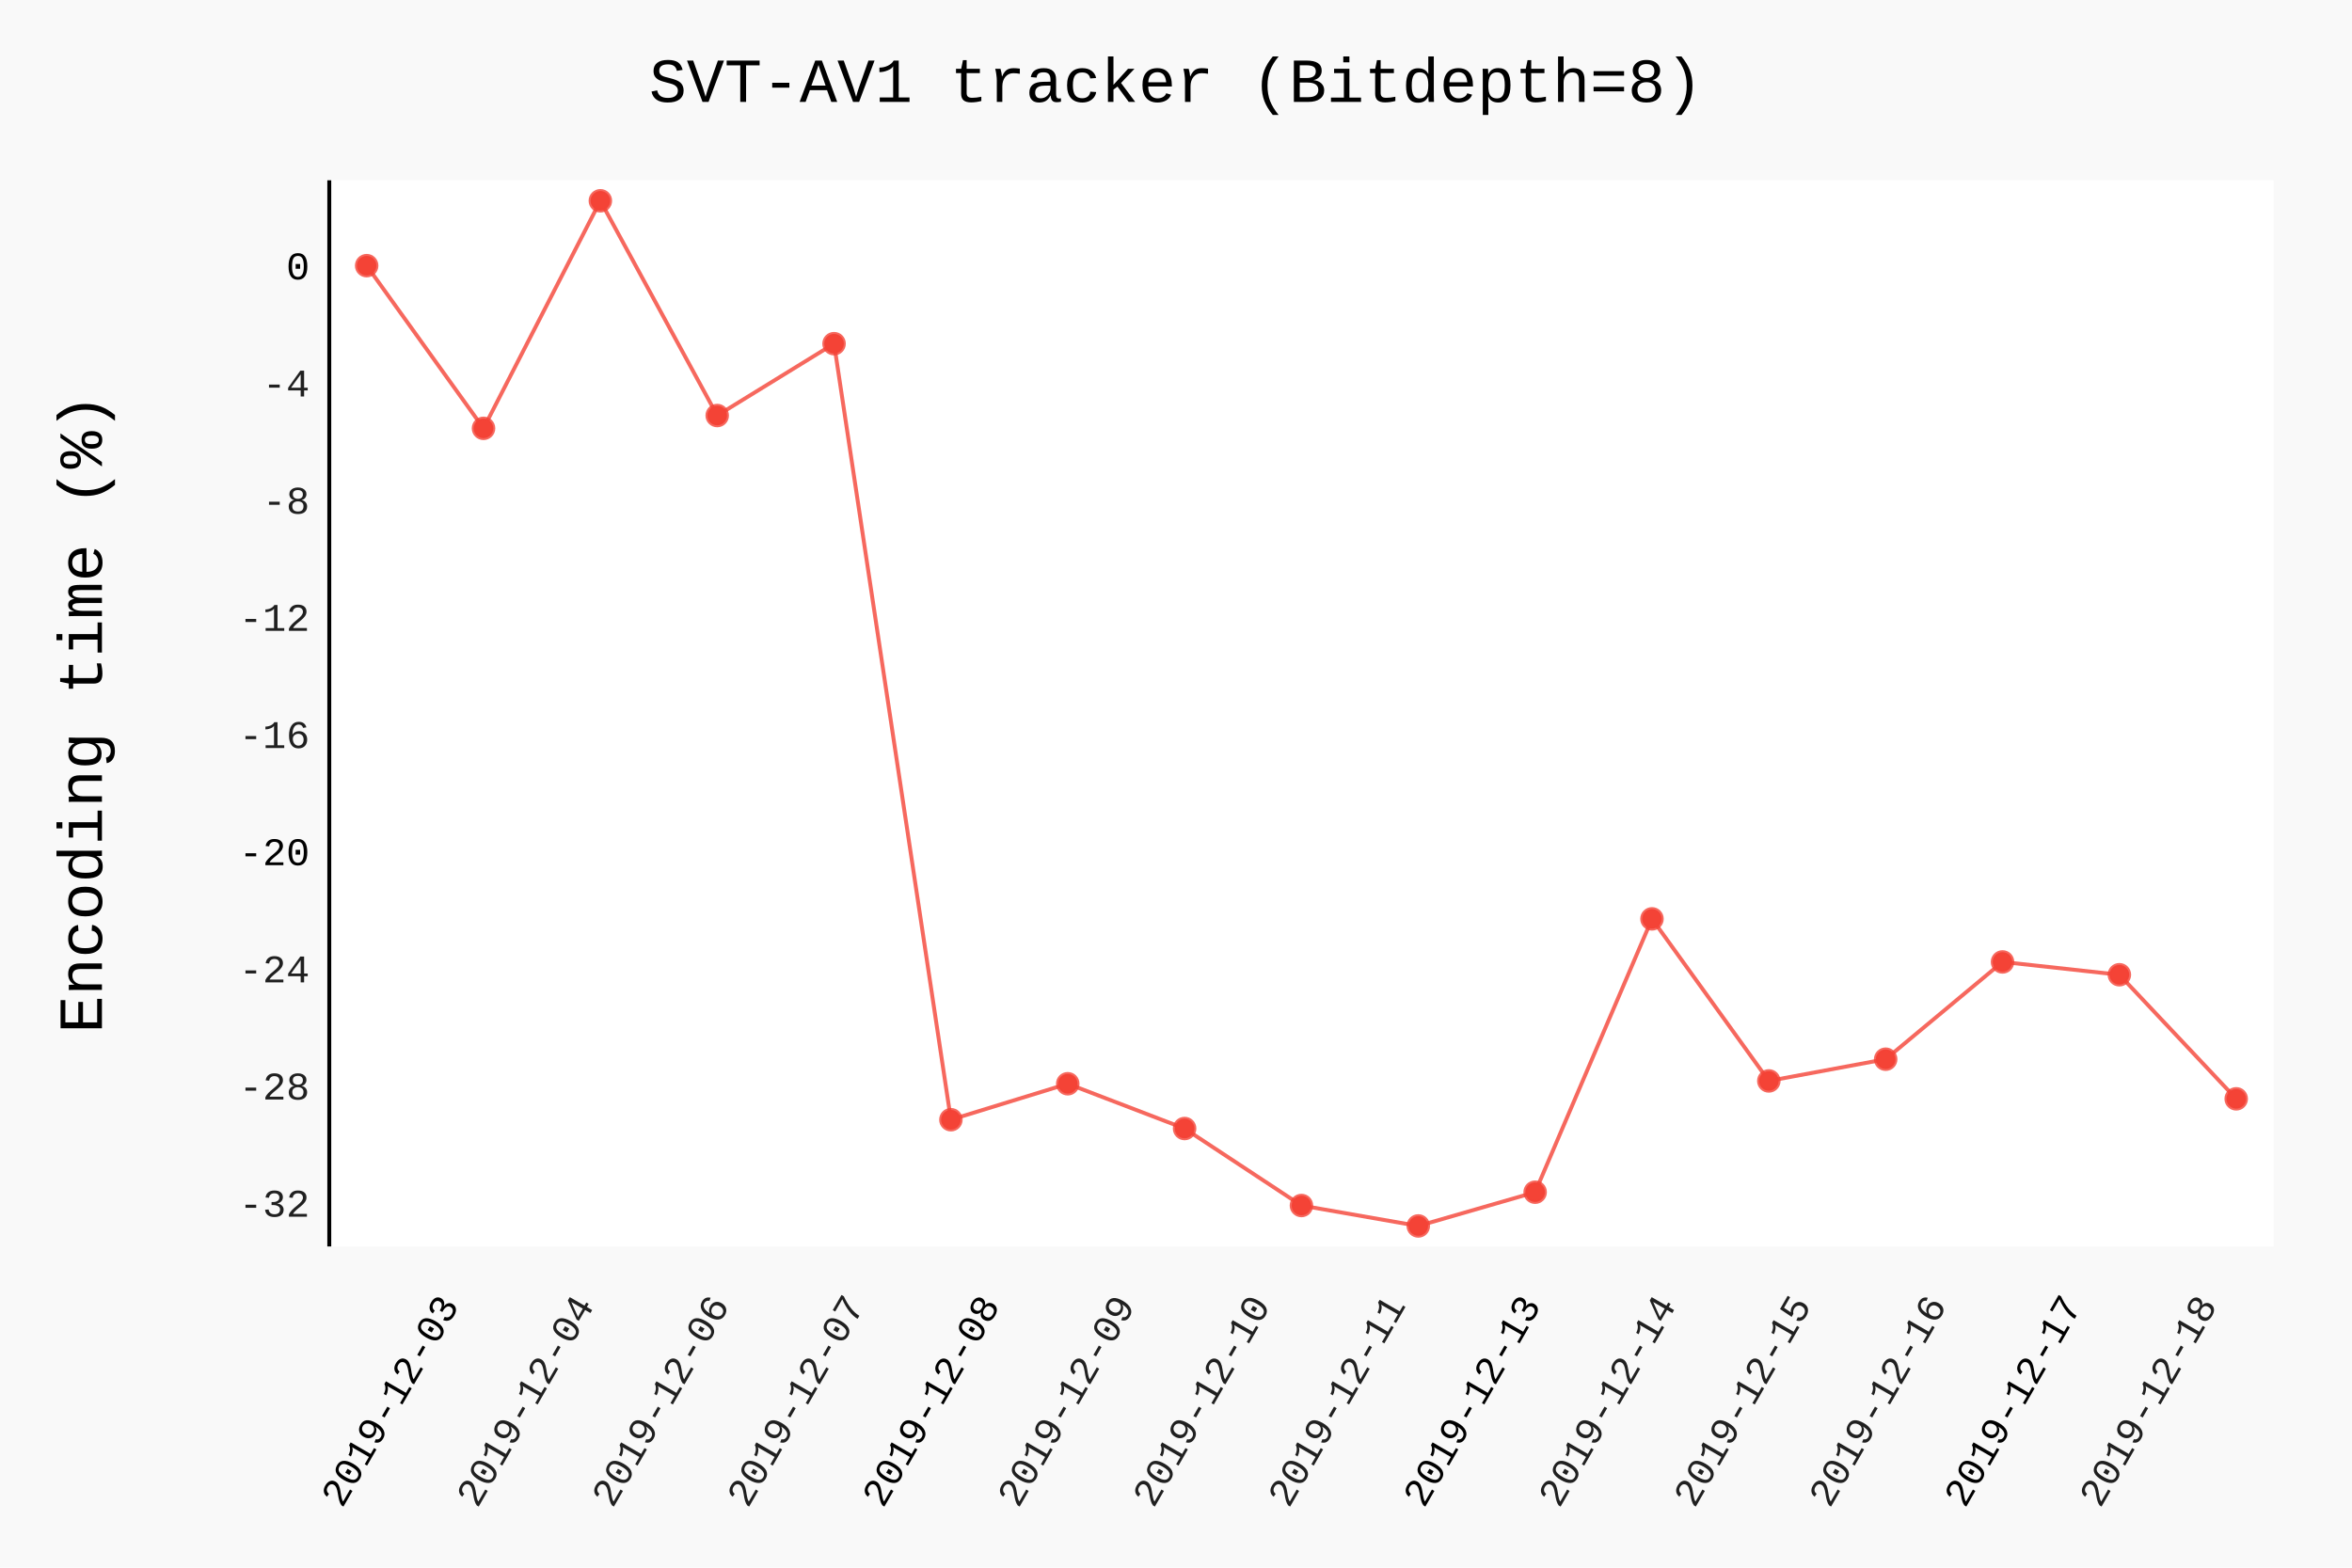
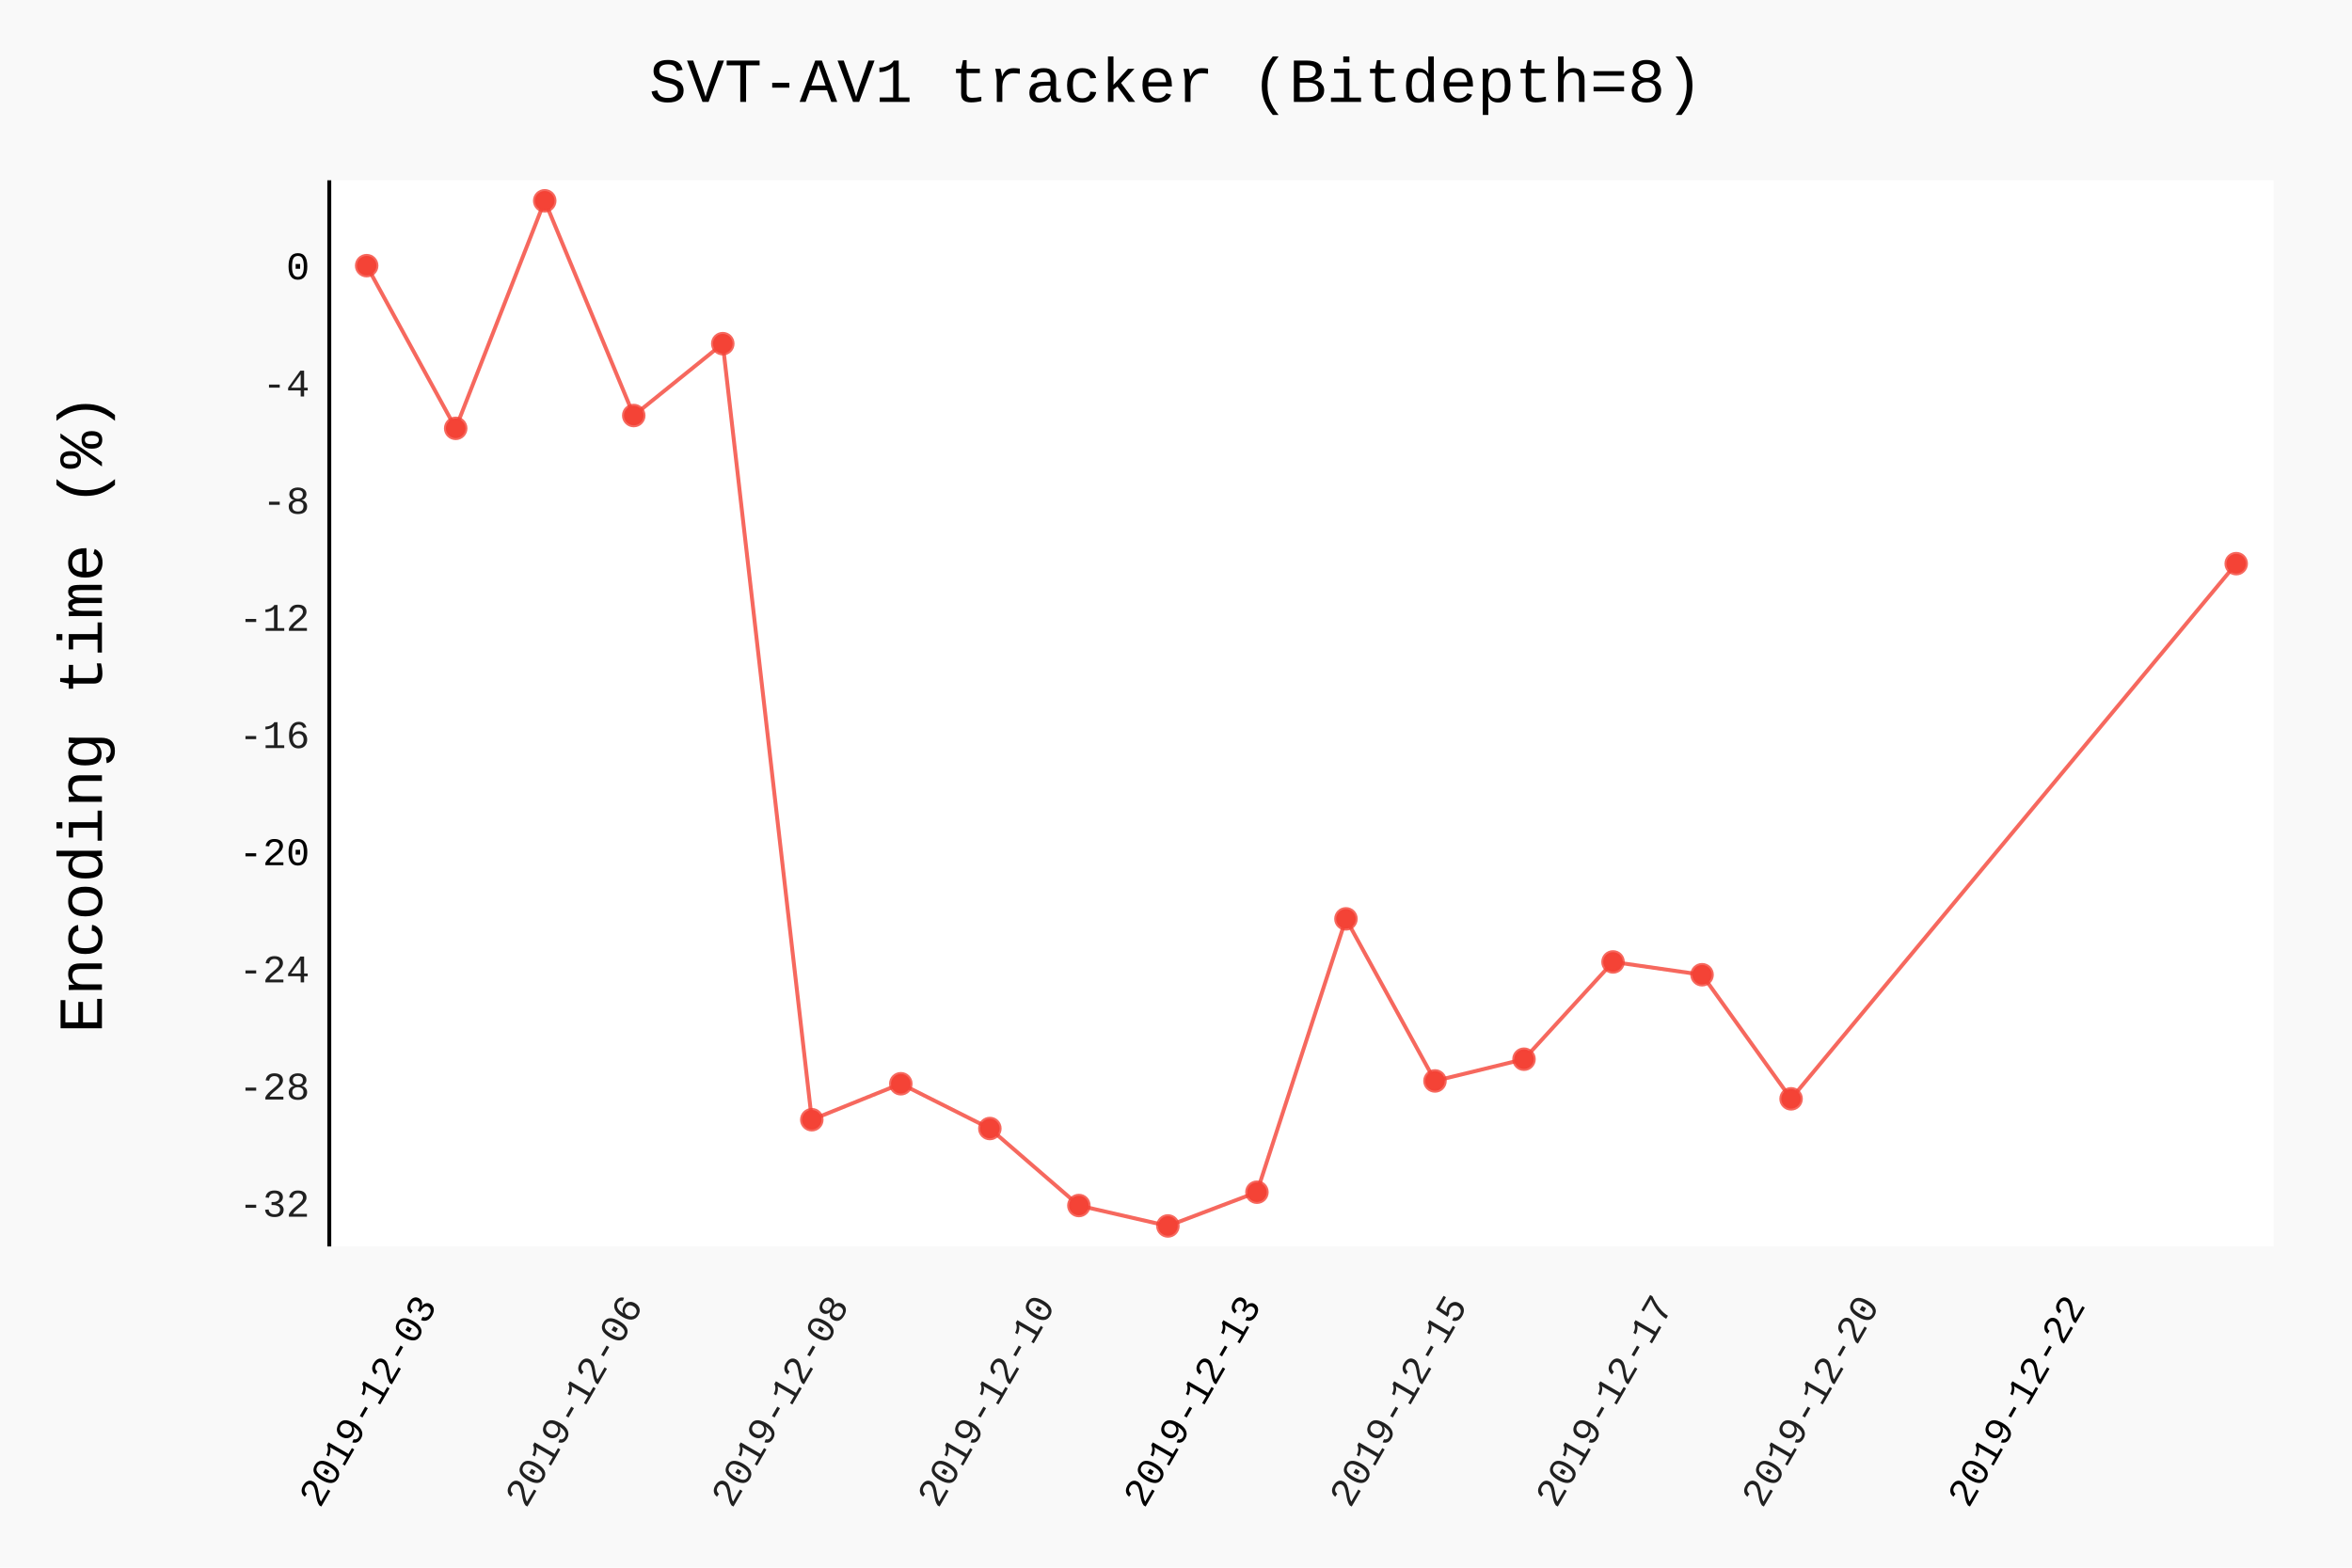
- <svg xmlns="http://www.w3.org/2000/svg" id="chart-5a21b368-1294-46f8-8a9e-3508941125af" class="pygal-chart" viewBox="0 0 600 400">
+ <svg xmlns="http://www.w3.org/2000/svg" class="pygal-chart" id="chart-59a3cf0d-9fee-49b6-a64f-cd41c32b3f56" viewBox="0 0 600 400">
  <defs>
-     <style type="text/css">#chart-5a21b368-1294-46f8-8a9e-3508941125af{-webkit-user-select:none;-webkit-font-smoothing:antialiased;font-family:Consolas,"Liberation Mono",Menlo,Courier,monospace}#chart-5a21b368-1294-46f8-8a9e-3508941125af .title{font-family:Consolas,"Liberation Mono",Menlo,Courier,monospace;font-size:16px}#chart-5a21b368-1294-46f8-8a9e-3508941125af .legends .legend text{font-family:Consolas,"Liberation Mono",Menlo,Courier,monospace;font-size:14px}#chart-5a21b368-1294-46f8-8a9e-3508941125af .axis text{font-family:Consolas,"Liberation Mono",Menlo,Courier,monospace;font-size:10px}#chart-5a21b368-1294-46f8-8a9e-3508941125af .axis text.major{font-family:Consolas,"Liberation Mono",Menlo,Courier,monospace;font-size:10px}#chart-5a21b368-1294-46f8-8a9e-3508941125af .text-overlay text.value{font-family:Consolas,"Liberation Mono",Menlo,Courier,monospace;font-size:16px}#chart-5a21b368-1294-46f8-8a9e-3508941125af .text-overlay text.label{font-family:Consolas,"Liberation Mono",Menlo,Courier,monospace;font-size:10px}#chart-5a21b368-1294-46f8-8a9e-3508941125af .tooltip{font-family:Consolas,"Liberation Mono",Menlo,Courier,monospace;font-size:14px}#chart-5a21b368-1294-46f8-8a9e-3508941125af text.no_data{font-family:Consolas,"Liberation Mono",Menlo,Courier,monospace;font-size:64px}
- #chart-5a21b368-1294-46f8-8a9e-3508941125af{background-color:rgba(249,249,249,1)}#chart-5a21b368-1294-46f8-8a9e-3508941125af path,#chart-5a21b368-1294-46f8-8a9e-3508941125af line,#chart-5a21b368-1294-46f8-8a9e-3508941125af rect,#chart-5a21b368-1294-46f8-8a9e-3508941125af circle{-webkit-transition:150ms;-moz-transition:150ms;transition:150ms}#chart-5a21b368-1294-46f8-8a9e-3508941125af .graph &gt; .background{fill:rgba(249,249,249,1)}#chart-5a21b368-1294-46f8-8a9e-3508941125af .plot &gt; .background{fill:rgba(255,255,255,1)}#chart-5a21b368-1294-46f8-8a9e-3508941125af .graph{fill:rgba(0,0,0,.87)}#chart-5a21b368-1294-46f8-8a9e-3508941125af text.no_data{fill:rgba(0,0,0,1)}#chart-5a21b368-1294-46f8-8a9e-3508941125af .title{fill:rgba(0,0,0,1)}#chart-5a21b368-1294-46f8-8a9e-3508941125af .legends .legend text{fill:rgba(0,0,0,.87)}#chart-5a21b368-1294-46f8-8a9e-3508941125af .legends .legend:hover text{fill:rgba(0,0,0,1)}#chart-5a21b368-1294-46f8-8a9e-3508941125af .axis .line{stroke:rgba(0,0,0,1)}#chart-5a21b368-1294-46f8-8a9e-3508941125af .axis .guide.line{stroke:rgba(0,0,0,.54)}#chart-5a21b368-1294-46f8-8a9e-3508941125af .axis .major.line{stroke:rgba(0,0,0,.87)}#chart-5a21b368-1294-46f8-8a9e-3508941125af .axis text.major{fill:rgba(0,0,0,1)}#chart-5a21b368-1294-46f8-8a9e-3508941125af .axis.y .guides:hover .guide.line,#chart-5a21b368-1294-46f8-8a9e-3508941125af .line-graph .axis.x .guides:hover .guide.line,#chart-5a21b368-1294-46f8-8a9e-3508941125af .stackedline-graph .axis.x .guides:hover .guide.line,#chart-5a21b368-1294-46f8-8a9e-3508941125af .xy-graph .axis.x .guides:hover .guide.line{stroke:rgba(0,0,0,1)}#chart-5a21b368-1294-46f8-8a9e-3508941125af .axis .guides:hover text{fill:rgba(0,0,0,1)}#chart-5a21b368-1294-46f8-8a9e-3508941125af .reactive{fill-opacity:.7;stroke-opacity:.8}#chart-5a21b368-1294-46f8-8a9e-3508941125af .ci{stroke:rgba(0,0,0,.87)}#chart-5a21b368-1294-46f8-8a9e-3508941125af .reactive.active,#chart-5a21b368-1294-46f8-8a9e-3508941125af .active .reactive{fill-opacity:.8;stroke-opacity:.9;stroke-width:4}#chart-5a21b368-1294-46f8-8a9e-3508941125af .ci .reactive.active{stroke-width:1.5}#chart-5a21b368-1294-46f8-8a9e-3508941125af .series text{fill:rgba(0,0,0,1)}#chart-5a21b368-1294-46f8-8a9e-3508941125af .tooltip rect{fill:rgba(255,255,255,1);stroke:rgba(0,0,0,1);-webkit-transition:opacity 150ms;-moz-transition:opacity 150ms;transition:opacity 150ms}#chart-5a21b368-1294-46f8-8a9e-3508941125af .tooltip .label{fill:rgba(0,0,0,.87)}#chart-5a21b368-1294-46f8-8a9e-3508941125af .tooltip .label{fill:rgba(0,0,0,.87)}#chart-5a21b368-1294-46f8-8a9e-3508941125af .tooltip .legend{font-size:.8em;fill:rgba(0,0,0,.54)}#chart-5a21b368-1294-46f8-8a9e-3508941125af .tooltip .x_label{font-size:.6em;fill:rgba(0,0,0,1)}#chart-5a21b368-1294-46f8-8a9e-3508941125af .tooltip .xlink{font-size:.5em;text-decoration:underline}#chart-5a21b368-1294-46f8-8a9e-3508941125af .tooltip .value{font-size:1.5em}#chart-5a21b368-1294-46f8-8a9e-3508941125af .bound{font-size:.5em}#chart-5a21b368-1294-46f8-8a9e-3508941125af .max-value{font-size:.75em;fill:rgba(0,0,0,.54)}#chart-5a21b368-1294-46f8-8a9e-3508941125af .map-element{fill:rgba(255,255,255,1);stroke:rgba(0,0,0,.54) !important}#chart-5a21b368-1294-46f8-8a9e-3508941125af .map-element .reactive{fill-opacity:inherit;stroke-opacity:inherit}#chart-5a21b368-1294-46f8-8a9e-3508941125af .color-0,#chart-5a21b368-1294-46f8-8a9e-3508941125af .color-0 a:visited{stroke:#F44336;fill:#F44336}#chart-5a21b368-1294-46f8-8a9e-3508941125af .text-overlay .color-0 text{fill:black}
- #chart-5a21b368-1294-46f8-8a9e-3508941125af text.no_data{text-anchor:middle}#chart-5a21b368-1294-46f8-8a9e-3508941125af .guide.line{fill:none}#chart-5a21b368-1294-46f8-8a9e-3508941125af .centered{text-anchor:middle}#chart-5a21b368-1294-46f8-8a9e-3508941125af .title{text-anchor:middle}#chart-5a21b368-1294-46f8-8a9e-3508941125af .legends .legend text{fill-opacity:1}#chart-5a21b368-1294-46f8-8a9e-3508941125af .axis.x text{text-anchor:middle}#chart-5a21b368-1294-46f8-8a9e-3508941125af .axis.x:not(.web) text[transform]{text-anchor:start}#chart-5a21b368-1294-46f8-8a9e-3508941125af .axis.x:not(.web) text[transform].backwards{text-anchor:end}#chart-5a21b368-1294-46f8-8a9e-3508941125af .axis.y text{text-anchor:end}#chart-5a21b368-1294-46f8-8a9e-3508941125af .axis.y text[transform].backwards{text-anchor:start}#chart-5a21b368-1294-46f8-8a9e-3508941125af .axis.y2 text{text-anchor:start}#chart-5a21b368-1294-46f8-8a9e-3508941125af .axis.y2 text[transform].backwards{text-anchor:end}#chart-5a21b368-1294-46f8-8a9e-3508941125af .axis .guide.line{stroke-dasharray:4,4}#chart-5a21b368-1294-46f8-8a9e-3508941125af .axis .major.guide.line{stroke-dasharray:6,6}#chart-5a21b368-1294-46f8-8a9e-3508941125af .horizontal .axis.y .guide.line,#chart-5a21b368-1294-46f8-8a9e-3508941125af .horizontal .axis.y2 .guide.line,#chart-5a21b368-1294-46f8-8a9e-3508941125af .vertical .axis.x .guide.line{opacity:0}#chart-5a21b368-1294-46f8-8a9e-3508941125af .horizontal .axis.always_show .guide.line,#chart-5a21b368-1294-46f8-8a9e-3508941125af .vertical .axis.always_show .guide.line{opacity:1 !important}#chart-5a21b368-1294-46f8-8a9e-3508941125af .axis.y .guides:hover .guide.line,#chart-5a21b368-1294-46f8-8a9e-3508941125af .axis.y2 .guides:hover .guide.line,#chart-5a21b368-1294-46f8-8a9e-3508941125af .axis.x .guides:hover .guide.line{opacity:1}#chart-5a21b368-1294-46f8-8a9e-3508941125af .axis .guides:hover text{opacity:1}#chart-5a21b368-1294-46f8-8a9e-3508941125af .nofill{fill:none}#chart-5a21b368-1294-46f8-8a9e-3508941125af .subtle-fill{fill-opacity:.2}#chart-5a21b368-1294-46f8-8a9e-3508941125af .dot{stroke-width:1px;fill-opacity:1}#chart-5a21b368-1294-46f8-8a9e-3508941125af .dot.active{stroke-width:5px}#chart-5a21b368-1294-46f8-8a9e-3508941125af .dot.negative{fill:transparent}#chart-5a21b368-1294-46f8-8a9e-3508941125af text,#chart-5a21b368-1294-46f8-8a9e-3508941125af tspan{stroke:none !important}#chart-5a21b368-1294-46f8-8a9e-3508941125af .series text.active{opacity:1}#chart-5a21b368-1294-46f8-8a9e-3508941125af .tooltip rect{fill-opacity:.95;stroke-width:.5}#chart-5a21b368-1294-46f8-8a9e-3508941125af .tooltip text{fill-opacity:1}#chart-5a21b368-1294-46f8-8a9e-3508941125af .showable{visibility:hidden}#chart-5a21b368-1294-46f8-8a9e-3508941125af .showable.shown{visibility:visible}#chart-5a21b368-1294-46f8-8a9e-3508941125af .gauge-background{fill:rgba(229,229,229,1);stroke:none}#chart-5a21b368-1294-46f8-8a9e-3508941125af .bg-lines{stroke:rgba(249,249,249,1);stroke-width:2px}</style>
+     <style type="text/css">#chart-59a3cf0d-9fee-49b6-a64f-cd41c32b3f56{-webkit-user-select:none;-webkit-font-smoothing:antialiased;font-family:Consolas,"Liberation Mono",Menlo,Courier,monospace}#chart-59a3cf0d-9fee-49b6-a64f-cd41c32b3f56 .title{font-family:Consolas,"Liberation Mono",Menlo,Courier,monospace;font-size:16px}#chart-59a3cf0d-9fee-49b6-a64f-cd41c32b3f56 .legends .legend text{font-family:Consolas,"Liberation Mono",Menlo,Courier,monospace;font-size:14px}#chart-59a3cf0d-9fee-49b6-a64f-cd41c32b3f56 .axis text{font-family:Consolas,"Liberation Mono",Menlo,Courier,monospace;font-size:10px}#chart-59a3cf0d-9fee-49b6-a64f-cd41c32b3f56 .axis text.major{font-family:Consolas,"Liberation Mono",Menlo,Courier,monospace;font-size:10px}#chart-59a3cf0d-9fee-49b6-a64f-cd41c32b3f56 .text-overlay text.value{font-family:Consolas,"Liberation Mono",Menlo,Courier,monospace;font-size:16px}#chart-59a3cf0d-9fee-49b6-a64f-cd41c32b3f56 .text-overlay text.label{font-family:Consolas,"Liberation Mono",Menlo,Courier,monospace;font-size:10px}#chart-59a3cf0d-9fee-49b6-a64f-cd41c32b3f56 .tooltip{font-family:Consolas,"Liberation Mono",Menlo,Courier,monospace;font-size:14px}#chart-59a3cf0d-9fee-49b6-a64f-cd41c32b3f56 text.no_data{font-family:Consolas,"Liberation Mono",Menlo,Courier,monospace;font-size:64px}
+ #chart-59a3cf0d-9fee-49b6-a64f-cd41c32b3f56{background-color:rgba(249,249,249,1)}#chart-59a3cf0d-9fee-49b6-a64f-cd41c32b3f56 path,#chart-59a3cf0d-9fee-49b6-a64f-cd41c32b3f56 line,#chart-59a3cf0d-9fee-49b6-a64f-cd41c32b3f56 rect,#chart-59a3cf0d-9fee-49b6-a64f-cd41c32b3f56 circle{-webkit-transition:150ms;-moz-transition:150ms;transition:150ms}#chart-59a3cf0d-9fee-49b6-a64f-cd41c32b3f56 .graph &gt; .background{fill:rgba(249,249,249,1)}#chart-59a3cf0d-9fee-49b6-a64f-cd41c32b3f56 .plot &gt; .background{fill:rgba(255,255,255,1)}#chart-59a3cf0d-9fee-49b6-a64f-cd41c32b3f56 .graph{fill:rgba(0,0,0,.87)}#chart-59a3cf0d-9fee-49b6-a64f-cd41c32b3f56 text.no_data{fill:rgba(0,0,0,1)}#chart-59a3cf0d-9fee-49b6-a64f-cd41c32b3f56 .title{fill:rgba(0,0,0,1)}#chart-59a3cf0d-9fee-49b6-a64f-cd41c32b3f56 .legends .legend text{fill:rgba(0,0,0,.87)}#chart-59a3cf0d-9fee-49b6-a64f-cd41c32b3f56 .legends .legend:hover text{fill:rgba(0,0,0,1)}#chart-59a3cf0d-9fee-49b6-a64f-cd41c32b3f56 .axis .line{stroke:rgba(0,0,0,1)}#chart-59a3cf0d-9fee-49b6-a64f-cd41c32b3f56 .axis .guide.line{stroke:rgba(0,0,0,.54)}#chart-59a3cf0d-9fee-49b6-a64f-cd41c32b3f56 .axis .major.line{stroke:rgba(0,0,0,.87)}#chart-59a3cf0d-9fee-49b6-a64f-cd41c32b3f56 .axis text.major{fill:rgba(0,0,0,1)}#chart-59a3cf0d-9fee-49b6-a64f-cd41c32b3f56 .axis.y .guides:hover .guide.line,#chart-59a3cf0d-9fee-49b6-a64f-cd41c32b3f56 .line-graph .axis.x .guides:hover .guide.line,#chart-59a3cf0d-9fee-49b6-a64f-cd41c32b3f56 .stackedline-graph .axis.x .guides:hover .guide.line,#chart-59a3cf0d-9fee-49b6-a64f-cd41c32b3f56 .xy-graph .axis.x .guides:hover .guide.line{stroke:rgba(0,0,0,1)}#chart-59a3cf0d-9fee-49b6-a64f-cd41c32b3f56 .axis .guides:hover text{fill:rgba(0,0,0,1)}#chart-59a3cf0d-9fee-49b6-a64f-cd41c32b3f56 .reactive{fill-opacity:.7;stroke-opacity:.8}#chart-59a3cf0d-9fee-49b6-a64f-cd41c32b3f56 .ci{stroke:rgba(0,0,0,.87)}#chart-59a3cf0d-9fee-49b6-a64f-cd41c32b3f56 .reactive.active,#chart-59a3cf0d-9fee-49b6-a64f-cd41c32b3f56 .active .reactive{fill-opacity:.8;stroke-opacity:.9;stroke-width:4}#chart-59a3cf0d-9fee-49b6-a64f-cd41c32b3f56 .ci .reactive.active{stroke-width:1.5}#chart-59a3cf0d-9fee-49b6-a64f-cd41c32b3f56 .series text{fill:rgba(0,0,0,1)}#chart-59a3cf0d-9fee-49b6-a64f-cd41c32b3f56 .tooltip rect{fill:rgba(255,255,255,1);stroke:rgba(0,0,0,1);-webkit-transition:opacity 150ms;-moz-transition:opacity 150ms;transition:opacity 150ms}#chart-59a3cf0d-9fee-49b6-a64f-cd41c32b3f56 .tooltip .label{fill:rgba(0,0,0,.87)}#chart-59a3cf0d-9fee-49b6-a64f-cd41c32b3f56 .tooltip .label{fill:rgba(0,0,0,.87)}#chart-59a3cf0d-9fee-49b6-a64f-cd41c32b3f56 .tooltip .legend{font-size:.8em;fill:rgba(0,0,0,.54)}#chart-59a3cf0d-9fee-49b6-a64f-cd41c32b3f56 .tooltip .x_label{font-size:.6em;fill:rgba(0,0,0,1)}#chart-59a3cf0d-9fee-49b6-a64f-cd41c32b3f56 .tooltip .xlink{font-size:.5em;text-decoration:underline}#chart-59a3cf0d-9fee-49b6-a64f-cd41c32b3f56 .tooltip .value{font-size:1.5em}#chart-59a3cf0d-9fee-49b6-a64f-cd41c32b3f56 .bound{font-size:.5em}#chart-59a3cf0d-9fee-49b6-a64f-cd41c32b3f56 .max-value{font-size:.75em;fill:rgba(0,0,0,.54)}#chart-59a3cf0d-9fee-49b6-a64f-cd41c32b3f56 .map-element{fill:rgba(255,255,255,1);stroke:rgba(0,0,0,.54) !important}#chart-59a3cf0d-9fee-49b6-a64f-cd41c32b3f56 .map-element .reactive{fill-opacity:inherit;stroke-opacity:inherit}#chart-59a3cf0d-9fee-49b6-a64f-cd41c32b3f56 .color-0,#chart-59a3cf0d-9fee-49b6-a64f-cd41c32b3f56 .color-0 a:visited{stroke:#F44336;fill:#F44336}#chart-59a3cf0d-9fee-49b6-a64f-cd41c32b3f56 .text-overlay .color-0 text{fill:black}
+ #chart-59a3cf0d-9fee-49b6-a64f-cd41c32b3f56 text.no_data{text-anchor:middle}#chart-59a3cf0d-9fee-49b6-a64f-cd41c32b3f56 .guide.line{fill:none}#chart-59a3cf0d-9fee-49b6-a64f-cd41c32b3f56 .centered{text-anchor:middle}#chart-59a3cf0d-9fee-49b6-a64f-cd41c32b3f56 .title{text-anchor:middle}#chart-59a3cf0d-9fee-49b6-a64f-cd41c32b3f56 .legends .legend text{fill-opacity:1}#chart-59a3cf0d-9fee-49b6-a64f-cd41c32b3f56 .axis.x text{text-anchor:middle}#chart-59a3cf0d-9fee-49b6-a64f-cd41c32b3f56 .axis.x:not(.web) text[transform]{text-anchor:start}#chart-59a3cf0d-9fee-49b6-a64f-cd41c32b3f56 .axis.x:not(.web) text[transform].backwards{text-anchor:end}#chart-59a3cf0d-9fee-49b6-a64f-cd41c32b3f56 .axis.y text{text-anchor:end}#chart-59a3cf0d-9fee-49b6-a64f-cd41c32b3f56 .axis.y text[transform].backwards{text-anchor:start}#chart-59a3cf0d-9fee-49b6-a64f-cd41c32b3f56 .axis.y2 text{text-anchor:start}#chart-59a3cf0d-9fee-49b6-a64f-cd41c32b3f56 .axis.y2 text[transform].backwards{text-anchor:end}#chart-59a3cf0d-9fee-49b6-a64f-cd41c32b3f56 .axis .guide.line{stroke-dasharray:4,4}#chart-59a3cf0d-9fee-49b6-a64f-cd41c32b3f56 .axis .major.guide.line{stroke-dasharray:6,6}#chart-59a3cf0d-9fee-49b6-a64f-cd41c32b3f56 .horizontal .axis.y .guide.line,#chart-59a3cf0d-9fee-49b6-a64f-cd41c32b3f56 .horizontal .axis.y2 .guide.line,#chart-59a3cf0d-9fee-49b6-a64f-cd41c32b3f56 .vertical .axis.x .guide.line{opacity:0}#chart-59a3cf0d-9fee-49b6-a64f-cd41c32b3f56 .horizontal .axis.always_show .guide.line,#chart-59a3cf0d-9fee-49b6-a64f-cd41c32b3f56 .vertical .axis.always_show .guide.line{opacity:1 !important}#chart-59a3cf0d-9fee-49b6-a64f-cd41c32b3f56 .axis.y .guides:hover .guide.line,#chart-59a3cf0d-9fee-49b6-a64f-cd41c32b3f56 .axis.y2 .guides:hover .guide.line,#chart-59a3cf0d-9fee-49b6-a64f-cd41c32b3f56 .axis.x .guides:hover .guide.line{opacity:1}#chart-59a3cf0d-9fee-49b6-a64f-cd41c32b3f56 .axis .guides:hover text{opacity:1}#chart-59a3cf0d-9fee-49b6-a64f-cd41c32b3f56 .nofill{fill:none}#chart-59a3cf0d-9fee-49b6-a64f-cd41c32b3f56 .subtle-fill{fill-opacity:.2}#chart-59a3cf0d-9fee-49b6-a64f-cd41c32b3f56 .dot{stroke-width:1px;fill-opacity:1}#chart-59a3cf0d-9fee-49b6-a64f-cd41c32b3f56 .dot.active{stroke-width:5px}#chart-59a3cf0d-9fee-49b6-a64f-cd41c32b3f56 .dot.negative{fill:transparent}#chart-59a3cf0d-9fee-49b6-a64f-cd41c32b3f56 text,#chart-59a3cf0d-9fee-49b6-a64f-cd41c32b3f56 tspan{stroke:none !important}#chart-59a3cf0d-9fee-49b6-a64f-cd41c32b3f56 .series text.active{opacity:1}#chart-59a3cf0d-9fee-49b6-a64f-cd41c32b3f56 .tooltip rect{fill-opacity:.95;stroke-width:.5}#chart-59a3cf0d-9fee-49b6-a64f-cd41c32b3f56 .tooltip text{fill-opacity:1}#chart-59a3cf0d-9fee-49b6-a64f-cd41c32b3f56 .showable{visibility:hidden}#chart-59a3cf0d-9fee-49b6-a64f-cd41c32b3f56 .showable.shown{visibility:visible}#chart-59a3cf0d-9fee-49b6-a64f-cd41c32b3f56 .gauge-background{fill:rgba(229,229,229,1);stroke:none}#chart-59a3cf0d-9fee-49b6-a64f-cd41c32b3f56 .bg-lines{stroke:rgba(249,249,249,1);stroke-width:2px}</style>
  </defs>
  <g class="graph datetimeline-graph vertical">
    <rect class="background" height="400" width="600" x="0" y="0" />
    <g class="plot" transform="translate(84, 46)">
      <rect class="background" height="272.038" width="496.0" x="0" y="0" />
      <g class="axis y">
        <g class="guides">
          <text class="" x="-5" y="264.442">-32</text>
        </g>
        <g class="guides">
          <text class="" x="-5" y="234.547">-28</text>
        </g>
        <g class="guides">
          <text class="" x="-5" y="204.652">-24</text>
        </g>
        <g class="guides">
          <text class="major" x="-5" y="174.757">-20</text>
        </g>
        <g class="guides">
          <text class="" x="-5" y="144.862">-16</text>
        </g>
        <g class="guides">
          <text class="" x="-5" y="114.967">-12</text>
        </g>
        <g class="guides">
          <text class="" x="-5" y="85.072">-8</text>
        </g>
        <g class="guides">
          <text class="" x="-5" y="55.177">-4</text>
        </g>
        <g class="guides">
          <text class="major" x="-5" y="25.282">0</text>
        </g>
      </g>
      <g class="axis x">
        <path class="line" d="M0 0 v272.038" />
        <g class="guides">
-           <path class="major guide line" d="M33.274 0 v272.038" />
-           <text class="major backwards" x="33.274" y="287.038" transform="rotate(300 33.27422 287.0385)">2019-12-03</text>
+           <path class="major guide line" d="M27.623 0 v272.038" />
+           <text class="major backwards" transform="rotate(300 27.62285 287.0385)" x="27.623" y="287.038">2019-12-03</text>
        </g>
        <g class="guides">
-           <path class="guide line" d="M67.774 0 v272.038" />
-           <text class="backwards" x="67.774" y="287.038" transform="rotate(300 67.77386 287.0385)">2019-12-04</text>
+           <path class="guide line" d="M80.194 0 v272.038" />
+           <text class="backwards" transform="rotate(300 80.19373 287.0385)" x="80.194" y="287.038">2019-12-06</text>
        </g>
        <g class="guides">
-           <path class="guide line" d="M102.274 0 v272.038" />
-           <text class="backwards" x="102.274" y="287.038" transform="rotate(300 102.2735 287.0385)">2019-12-06</text>
+           <path class="guide line" d="M132.765 0 v272.038" />
+           <text class="backwards" transform="rotate(300 132.7646 287.0385)" x="132.765" y="287.038">2019-12-08</text>
        </g>
        <g class="guides">
-           <path class="guide line" d="M136.773 0 v272.038" />
-           <text class="backwards" x="136.773" y="287.038" transform="rotate(300 136.7731 287.0385)">2019-12-07</text>
+           <path class="guide line" d="M185.336 0 v272.038" />
+           <text class="backwards" transform="rotate(300 185.3355 287.0385)" x="185.336" y="287.038">2019-12-10</text>
        </g>
        <g class="guides">
-           <path class="major guide line" d="M171.273 0 v272.038" />
-           <text class="major backwards" x="171.273" y="287.038" transform="rotate(300 171.2728 287.0385)">2019-12-08</text>
+           <path class="major guide line" d="M237.906 0 v272.038" />
+           <text class="major backwards" transform="rotate(300 237.9064 287.0385)" x="237.906" y="287.038">2019-12-13</text>
        </g>
        <g class="guides">
-           <path class="guide line" d="M205.772 0 v272.038" />
-           <text class="backwards" x="205.772" y="287.038" transform="rotate(300 205.7724 287.0385)">2019-12-09</text>
+           <path class="guide line" d="M290.477 0 v272.038" />
+           <text class="backwards" transform="rotate(300 290.4773 287.0385)" x="290.477" y="287.038">2019-12-15</text>
        </g>
        <g class="guides">
-           <path class="guide line" d="M240.272 0 v272.038" />
-           <text class="backwards" x="240.272" y="287.038" transform="rotate(300 240.2721 287.0385)">2019-12-10</text>
+           <path class="guide line" d="M343.048 0 v272.038" />
+           <text class="backwards" transform="rotate(300 343.0482 287.0385)" x="343.048" y="287.038">2019-12-17</text>
        </g>
        <g class="guides">
-           <path class="guide line" d="M274.772 0 v272.038" />
-           <text class="backwards" x="274.772" y="287.038" transform="rotate(300 274.7717 287.0385)">2019-12-11</text>
+           <path class="guide line" d="M395.619 0 v272.038" />
+           <text class="backwards" transform="rotate(300 395.619 287.0385)" x="395.619" y="287.038">2019-12-20</text>
        </g>
        <g class="guides">
-           <path class="major guide line" d="M309.271 0 v272.038" />
-           <text class="major backwards" x="309.271" y="287.038" transform="rotate(300 309.2714 287.0385)">2019-12-13</text>
-         </g>
-         <g class="guides">
-           <path class="guide line" d="M343.771 0 v272.038" />
-           <text class="backwards" x="343.771" y="287.038" transform="rotate(300 343.771 287.0385)">2019-12-14</text>
-         </g>
-         <g class="guides">
-           <path class="guide line" d="M378.271 0 v272.038" />
-           <text class="backwards" x="378.271" y="287.038" transform="rotate(300 378.2707 287.0385)">2019-12-15</text>
-         </g>
-         <g class="guides">
-           <path class="guide line" d="M412.77 0 v272.038" />
-           <text class="backwards" x="412.77" y="287.038" transform="rotate(300 412.7703 287.0385)">2019-12-16</text>
-         </g>
-         <g class="guides">
-           <path class="major guide line" d="M447.27 0 v272.038" />
-           <text class="major backwards" x="447.27" y="287.038" transform="rotate(300 447.2699 287.0385)">2019-12-17</text>
-         </g>
-         <g class="guides">
-           <path class="guide line" d="M481.77 0 v272.038" />
-           <text class="backwards" x="481.77" y="287.038" transform="rotate(300 481.7696 287.0385)">2019-12-18</text>
+           <path class="major guide line" d="M448.19 0 v272.038" />
+           <text class="major backwards" transform="rotate(300 448.1899 287.0385)" x="448.19" y="287.038">2019-12-22</text>
        </g>
      </g>
      <g class="series serie-0 color-0">
-         <path class="line reactive nofill" d="M9.538 21.782 L39.346 63.294 69.154 5.232 98.962 60.024 128.769 41.688 158.577 239.699 188.385 230.523 218.192 241.946 248 261.593 277.808 266.807 307.615 258.193 337.423 188.45 367.231 229.803 397.038 224.258 426.846 199.44 456.654 202.709 486.462 234.369" />
+         <path class="line reactive nofill" d="M9.538 21.782 L32.249 63.294 54.96 5.232 77.67 60.024 100.381 41.688 123.092 239.699 145.802 230.523 168.513 241.946 191.223 261.593 213.934 266.807 236.645 258.193 259.355 188.45 282.066 229.803 304.777 224.258 327.487 199.44 350.198 202.709 372.908 234.369 486.462 97.82" />
      </g>
    </g>
    <g class="titles">
      <text class="title plot_title" x="300.0" y="26">SVT-AV1 tracker (Bitdepth=8)</text>
-       <text class="title" x="0" y="208.019" transform="rotate(-90 0 182.0192)">Encoding time (%)</text>
+       <text class="title" transform="rotate(-90 0 182.0192)" x="0" y="208.019">Encoding time (%)</text>
    </g>
    <g class="plot overlay" transform="translate(84, 46)">
      <g class="series serie-0 color-0">
        <g class="dots">
          <circle class="dot reactive tooltip-trigger" cx="9.538" cy="21.782" r="2.5" />
        </g>
        <g class="dots">
-           <circle class="dot reactive tooltip-trigger" cx="39.346" cy="63.294" r="2.5" />
+           <circle class="dot reactive tooltip-trigger" cx="32.249" cy="63.294" r="2.5" />
        </g>
        <g class="dots">
-           <circle class="dot reactive tooltip-trigger" cx="69.154" cy="5.232" r="2.5" />
+           <circle class="dot reactive tooltip-trigger" cx="54.96" cy="5.232" r="2.5" />
        </g>
        <g class="dots">
-           <circle class="dot reactive tooltip-trigger" cx="98.962" cy="60.024" r="2.5" />
+           <circle class="dot reactive tooltip-trigger" cx="77.67" cy="60.024" r="2.5" />
        </g>
        <g class="dots">
-           <circle class="dot reactive tooltip-trigger" cx="128.769" cy="41.688" r="2.5" />
+           <circle class="dot reactive tooltip-trigger" cx="100.381" cy="41.688" r="2.5" />
        </g>
        <g class="dots">
-           <circle class="dot reactive tooltip-trigger" cx="158.577" cy="239.699" r="2.5" />
+           <circle class="dot reactive tooltip-trigger" cx="123.092" cy="239.699" r="2.5" />
        </g>
        <g class="dots">
-           <circle class="dot reactive tooltip-trigger" cx="188.385" cy="230.523" r="2.5" />
+           <circle class="dot reactive tooltip-trigger" cx="145.802" cy="230.523" r="2.5" />
        </g>
        <g class="dots">
-           <circle class="dot reactive tooltip-trigger" cx="218.192" cy="241.946" r="2.5" />
+           <circle class="dot reactive tooltip-trigger" cx="168.513" cy="241.946" r="2.5" />
        </g>
        <g class="dots">
-           <circle class="dot reactive tooltip-trigger" cx="248.0" cy="261.593" r="2.5" />
+           <circle class="dot reactive tooltip-trigger" cx="191.223" cy="261.593" r="2.5" />
        </g>
        <g class="dots">
-           <circle class="dot reactive tooltip-trigger" cx="277.808" cy="266.807" r="2.5" />
+           <circle class="dot reactive tooltip-trigger" cx="213.934" cy="266.807" r="2.5" />
        </g>
        <g class="dots">
-           <circle class="dot reactive tooltip-trigger" cx="307.615" cy="258.193" r="2.5" />
+           <circle class="dot reactive tooltip-trigger" cx="236.645" cy="258.193" r="2.5" />
        </g>
        <g class="dots">
-           <circle class="dot reactive tooltip-trigger" cx="337.423" cy="188.45" r="2.5" />
+           <circle class="dot reactive tooltip-trigger" cx="259.355" cy="188.45" r="2.5" />
        </g>
        <g class="dots">
-           <circle class="dot reactive tooltip-trigger" cx="367.231" cy="229.803" r="2.5" />
+           <circle class="dot reactive tooltip-trigger" cx="282.066" cy="229.803" r="2.5" />
        </g>
        <g class="dots">
-           <circle class="dot reactive tooltip-trigger" cx="397.038" cy="224.258" r="2.5" />
+           <circle class="dot reactive tooltip-trigger" cx="304.777" cy="224.258" r="2.5" />
        </g>
        <g class="dots">
-           <circle class="dot reactive tooltip-trigger" cx="426.846" cy="199.44" r="2.5" />
+           <circle class="dot reactive tooltip-trigger" cx="327.487" cy="199.44" r="2.5" />
        </g>
        <g class="dots">
-           <circle class="dot reactive tooltip-trigger" cx="456.654" cy="202.709" r="2.5" />
+           <circle class="dot reactive tooltip-trigger" cx="350.198" cy="202.709" r="2.5" />
        </g>
        <g class="dots">
-           <circle class="dot reactive tooltip-trigger" cx="486.462" cy="234.369" r="2.5" />
+           <circle class="dot reactive tooltip-trigger" cx="372.908" cy="234.369" r="2.5" />
+         </g>
+         <g class="dots">
+           <circle class="dot reactive tooltip-trigger" cx="486.462" cy="97.82" r="2.5" />
        </g>
      </g>
    </g>
    <g class="plot text-overlay" transform="translate(84, 46)">
      <g class="series serie-0 color-0" />
    </g>
    <g class="plot tooltip-overlay" transform="translate(84, 46)">
      <g class="tooltip" style="opacity: 0" transform="translate(0 0)">
        <rect class="tooltip-box" height="0" rx="0" ry="0" width="0" />
        <g class="text" />
      </g>
    </g>
  </g>
</svg>
